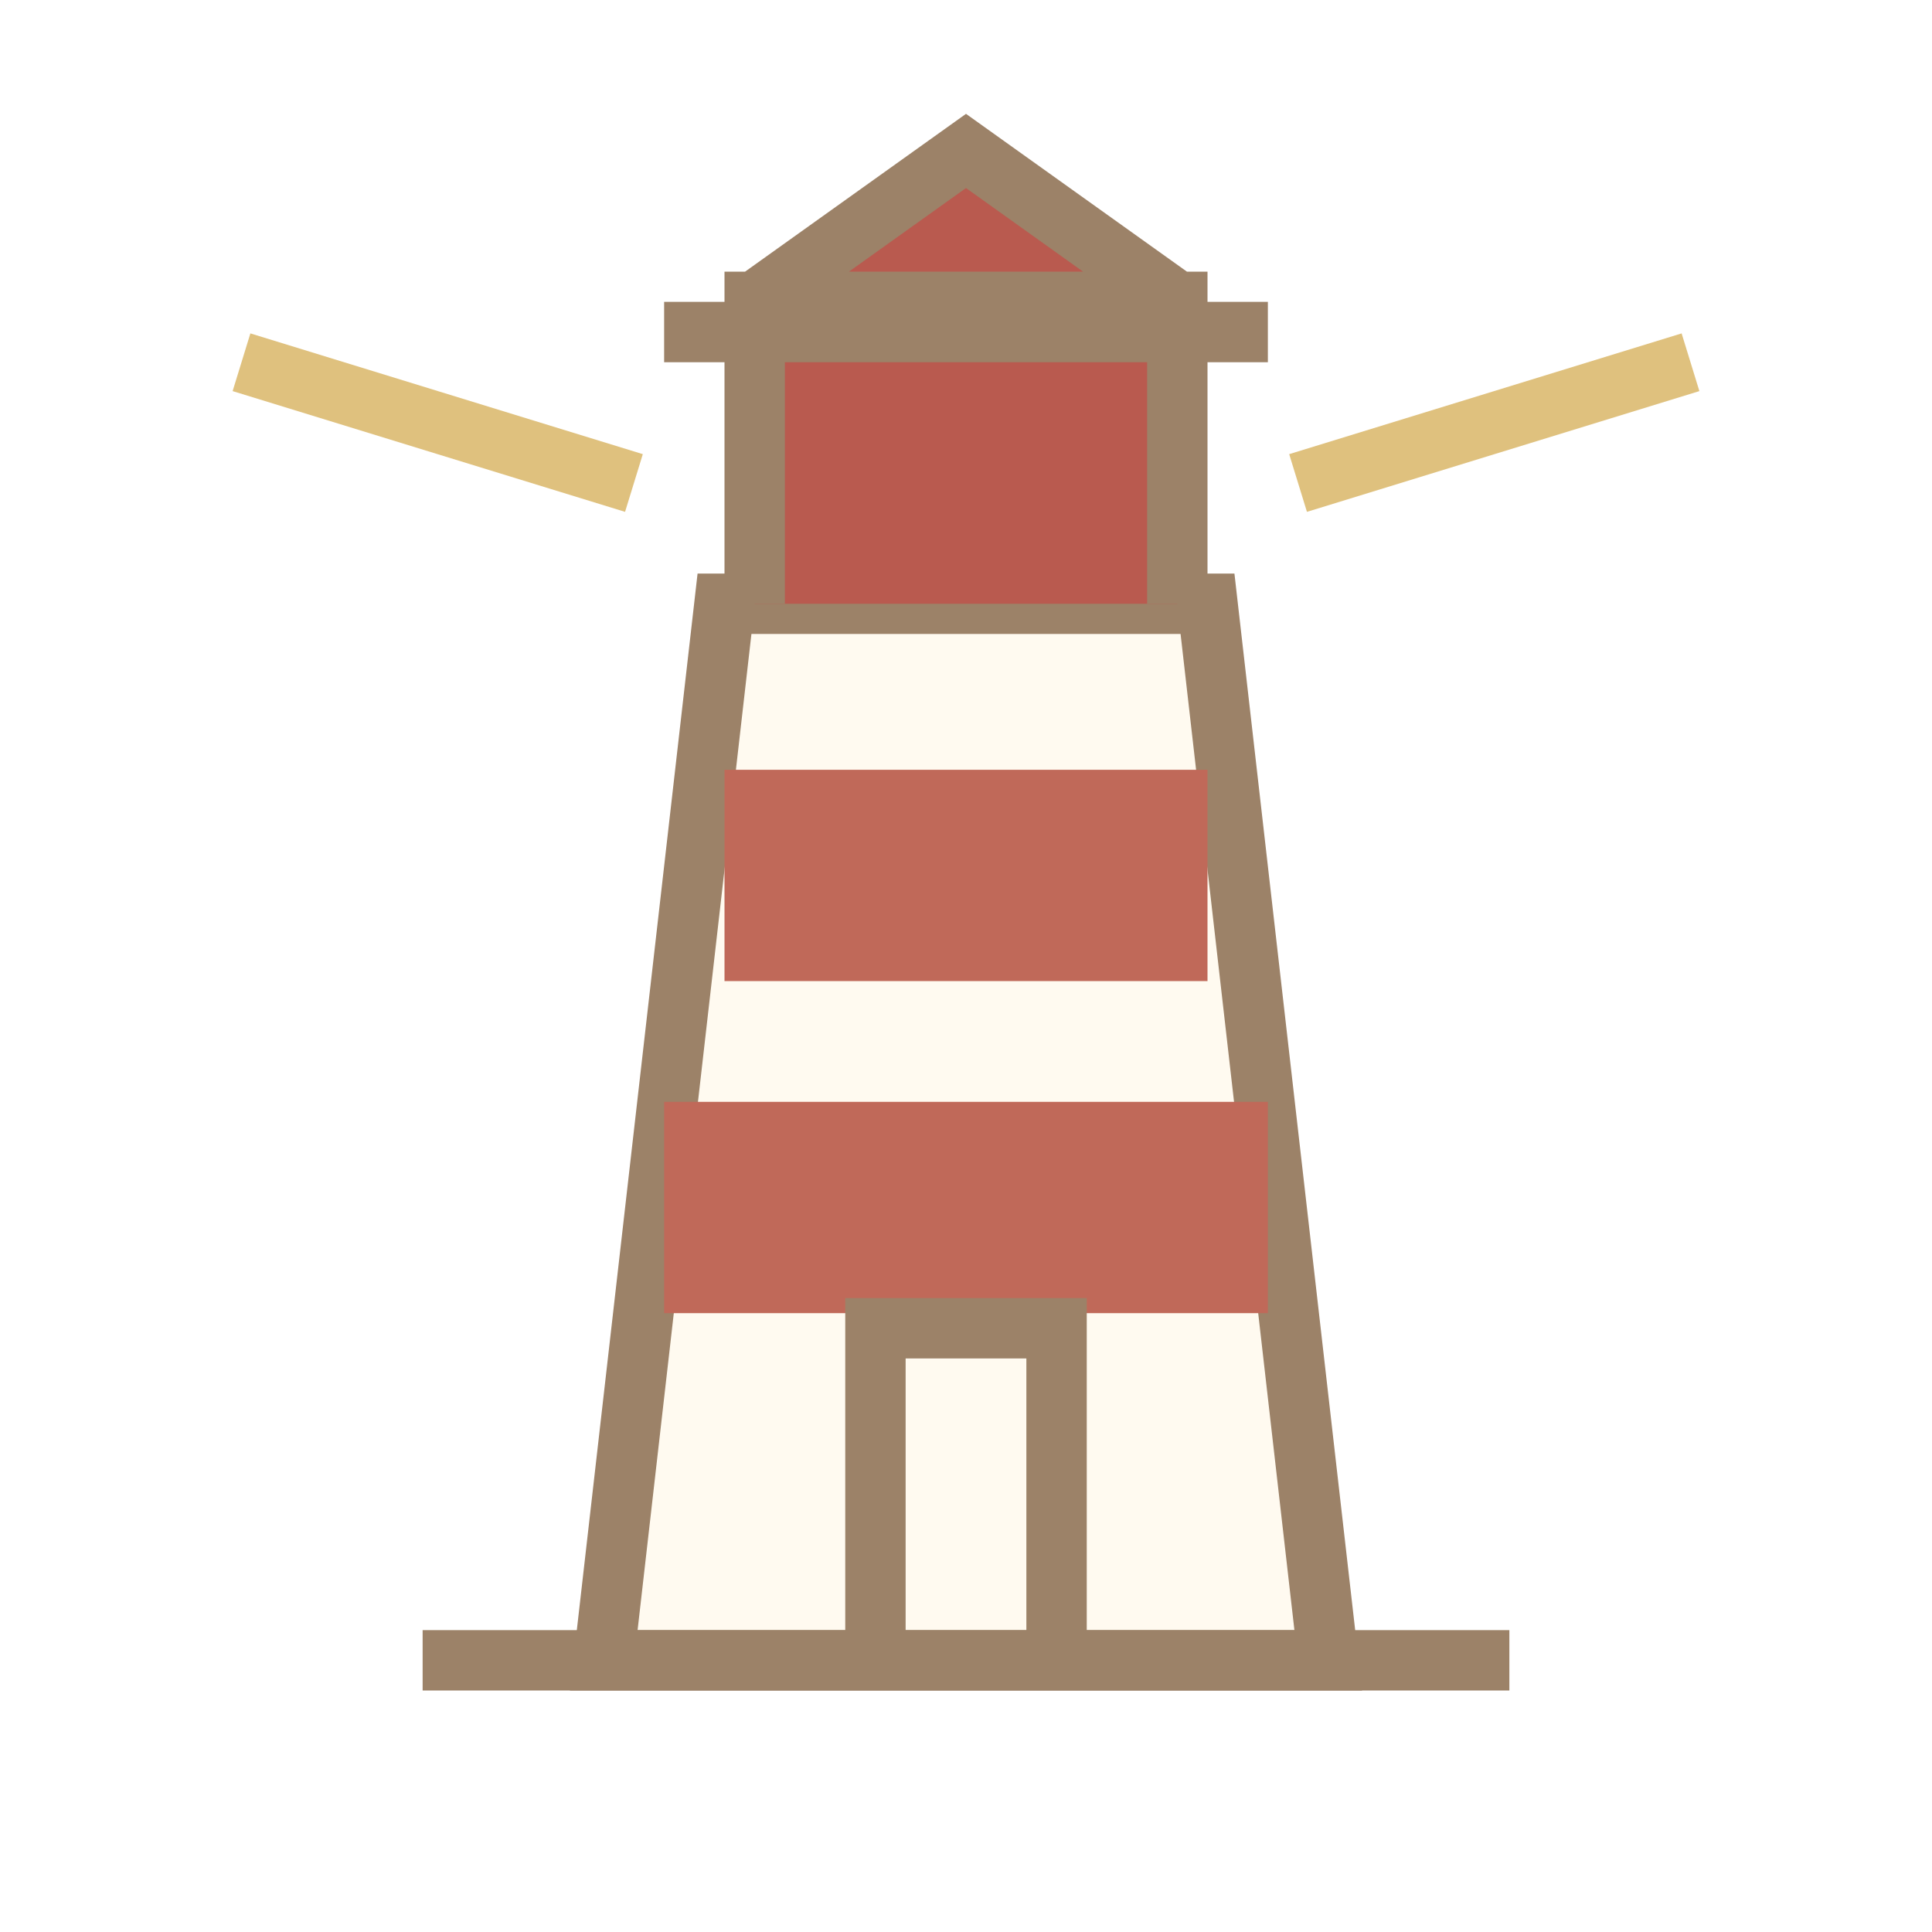
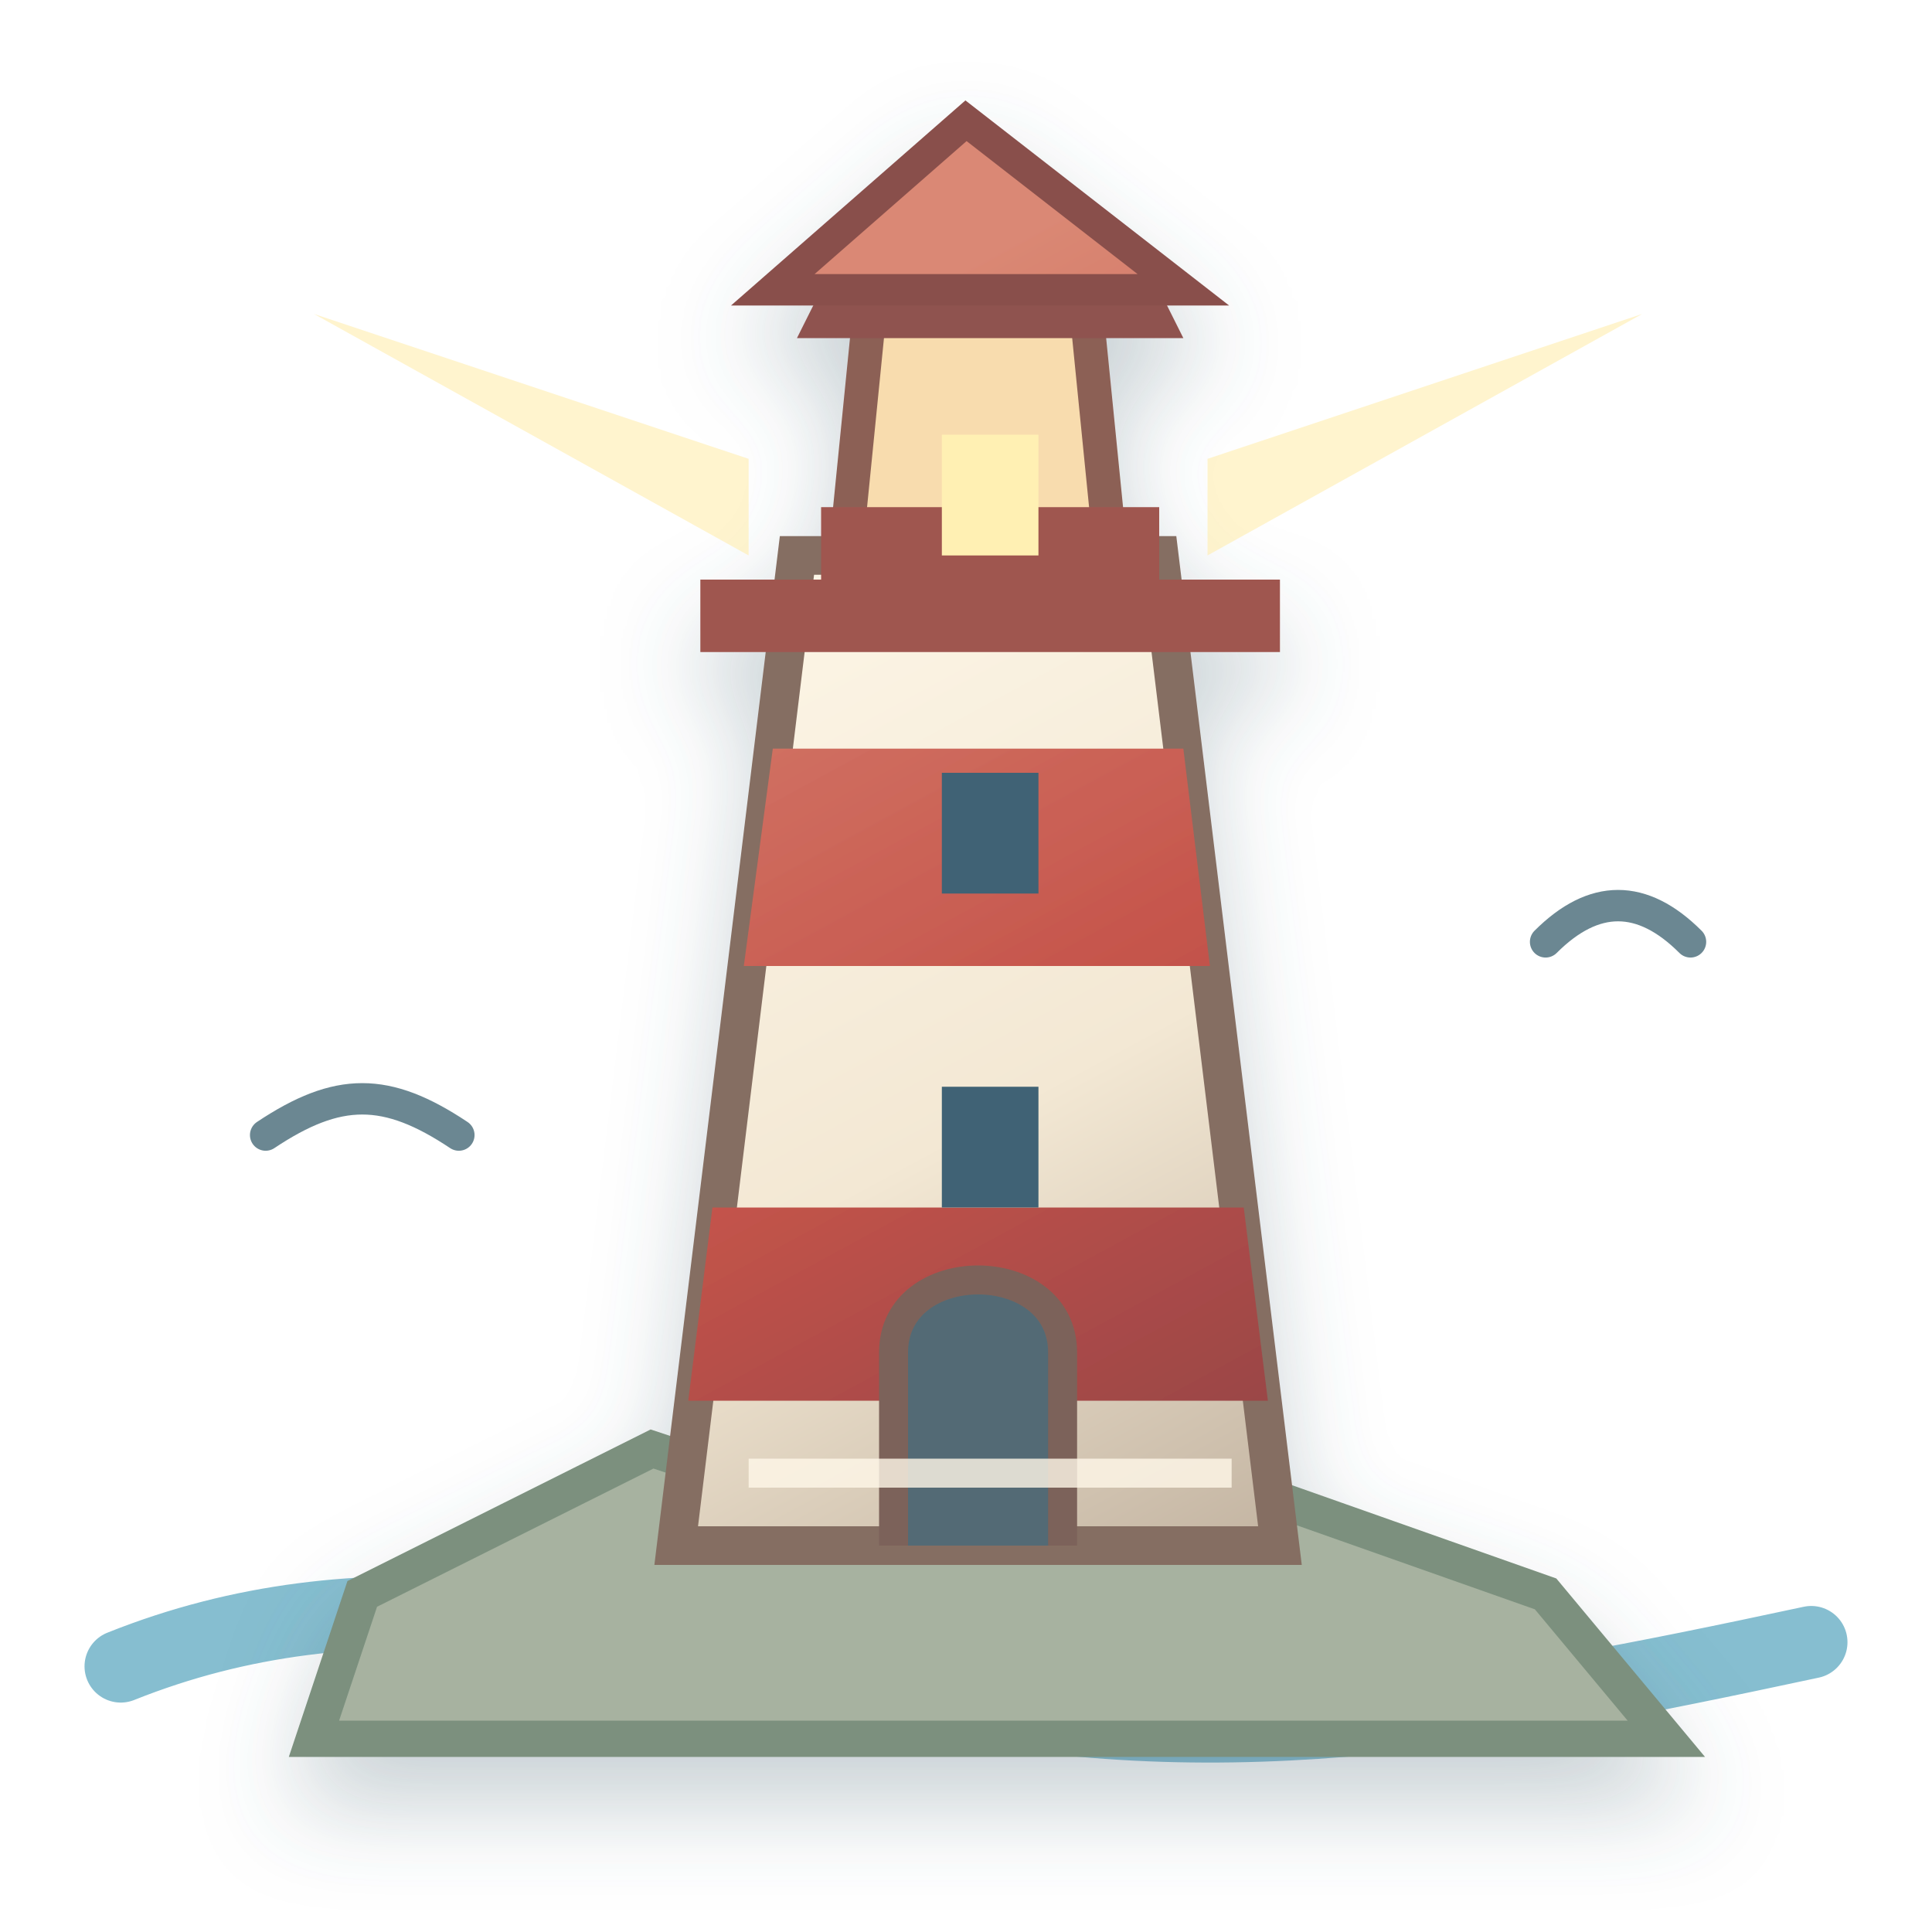
- <svg xmlns="http://www.w3.org/2000/svg" viewBox="0 0 64 64" fill="none">
-   <path d="M20 55h24l-4-35H24Z" fill="#fffaf0" stroke="#9c8268" stroke-width="2" />
-   <path d="M24 29h16m-18 11h20" stroke="#c06959" stroke-width="7" />
-   <path d="M25 20V10h14v10M22 11h20M25 10l7-5 7 5" fill="#b95a4f" stroke="#9c8268" stroke-width="2" />
-   <path d="M29 55V44h6v11M14 55h36" stroke="#9c8268" stroke-width="2" />
-   <path d="M21 16 8 12m35 4 13-4" stroke="#dfc17e" stroke-width="2" />
+ <svg xmlns="http://www.w3.org/2000/svg" viewBox="0 0 80 80" fill="none">
+   <defs>
+     <linearGradient id="tower" x1="28" y1="19" x2="55" y2="69" gradientUnits="userSpaceOnUse">
+       <stop stop-color="#fff9eb" />
+       <stop offset=".53" stop-color="#f3e8d4" />
+       <stop offset="1" stop-color="#b7a795" />
+     </linearGradient>
+     <linearGradient id="red" x1="27" y1="18" x2="52" y2="64" gradientUnits="userSpaceOnUse">
+       <stop stop-color="#da8874" />
+       <stop offset=".55" stop-color="#c5544b" />
+       <stop offset="1" stop-color="#8f4245" />
+     </linearGradient>
+     <filter id="shade" x="-25%" y="-25%" width="150%" height="160%">
+       <feDropShadow dx="0" dy="2" stdDeviation="2" flood-color="#4b6473" flood-opacity=".3" />
+     </filter>
+   </defs>
+   <path d="M5 69c10-4 20-2 32 1 13 3 24 1 38-2" stroke="#86bed0" stroke-width="3" stroke-linecap="round" />
+   <g filter="url(#shade)">
+     <path d="m15 66 12-6 9 3 11-3 17 6 5 6H13Z" fill="#a7b2a0" stroke="#7b907e" stroke-width="1.5" />
+     <path d="m28 64 5-41h15l5 41Z" fill="url(#tower)" stroke="#856e62" stroke-width="1.6" />
+     <path d="m32 31-1.2 9h19.3L49 31Zm-2.5 19-1 8h24l-1-8Z" fill="url(#red)" />
+     <path d="m35 23 1-10h9l1 10Z" fill="#f8dcae" stroke="#8c6154" stroke-width="1.4" />
+     <path d="M33 14h16l-2-4H35Z" fill="#8f5250" />
+     <path d="m32 12 8-7 9 7Z" fill="url(#red)" stroke="#89504c" stroke-width="1.3" />
+     <path d="M34 21h14v3H34Zm-5 3h24v3H29Z" fill="#9f5650" />
+     <path d="M39 18h4v5h-4Z" fill="#fff0b3" />
+     <path d="M39 32h4v5h-4Zm0 13h4v5h-4Z" fill="#406274" />
+     <path d="M37 64v-8c0-4 7-4 7 0v8" fill="#536b75" stroke="#7c625a" stroke-width="1.2" />
+     <path d="M31 61h20" stroke="#fff7e9" stroke-width="1.2" opacity=".8" />
+   </g>
+   <path d="m31 19-18-6 18 10m19-4 18-6-18 10" fill="#ffedb0" opacity=".62" />
+   <path d="M11 47c3-2 5-2 8 0m45-8c2-2 4-2 6 0" stroke="#6b8792" stroke-width="1.3" stroke-linecap="round" />
</svg>
